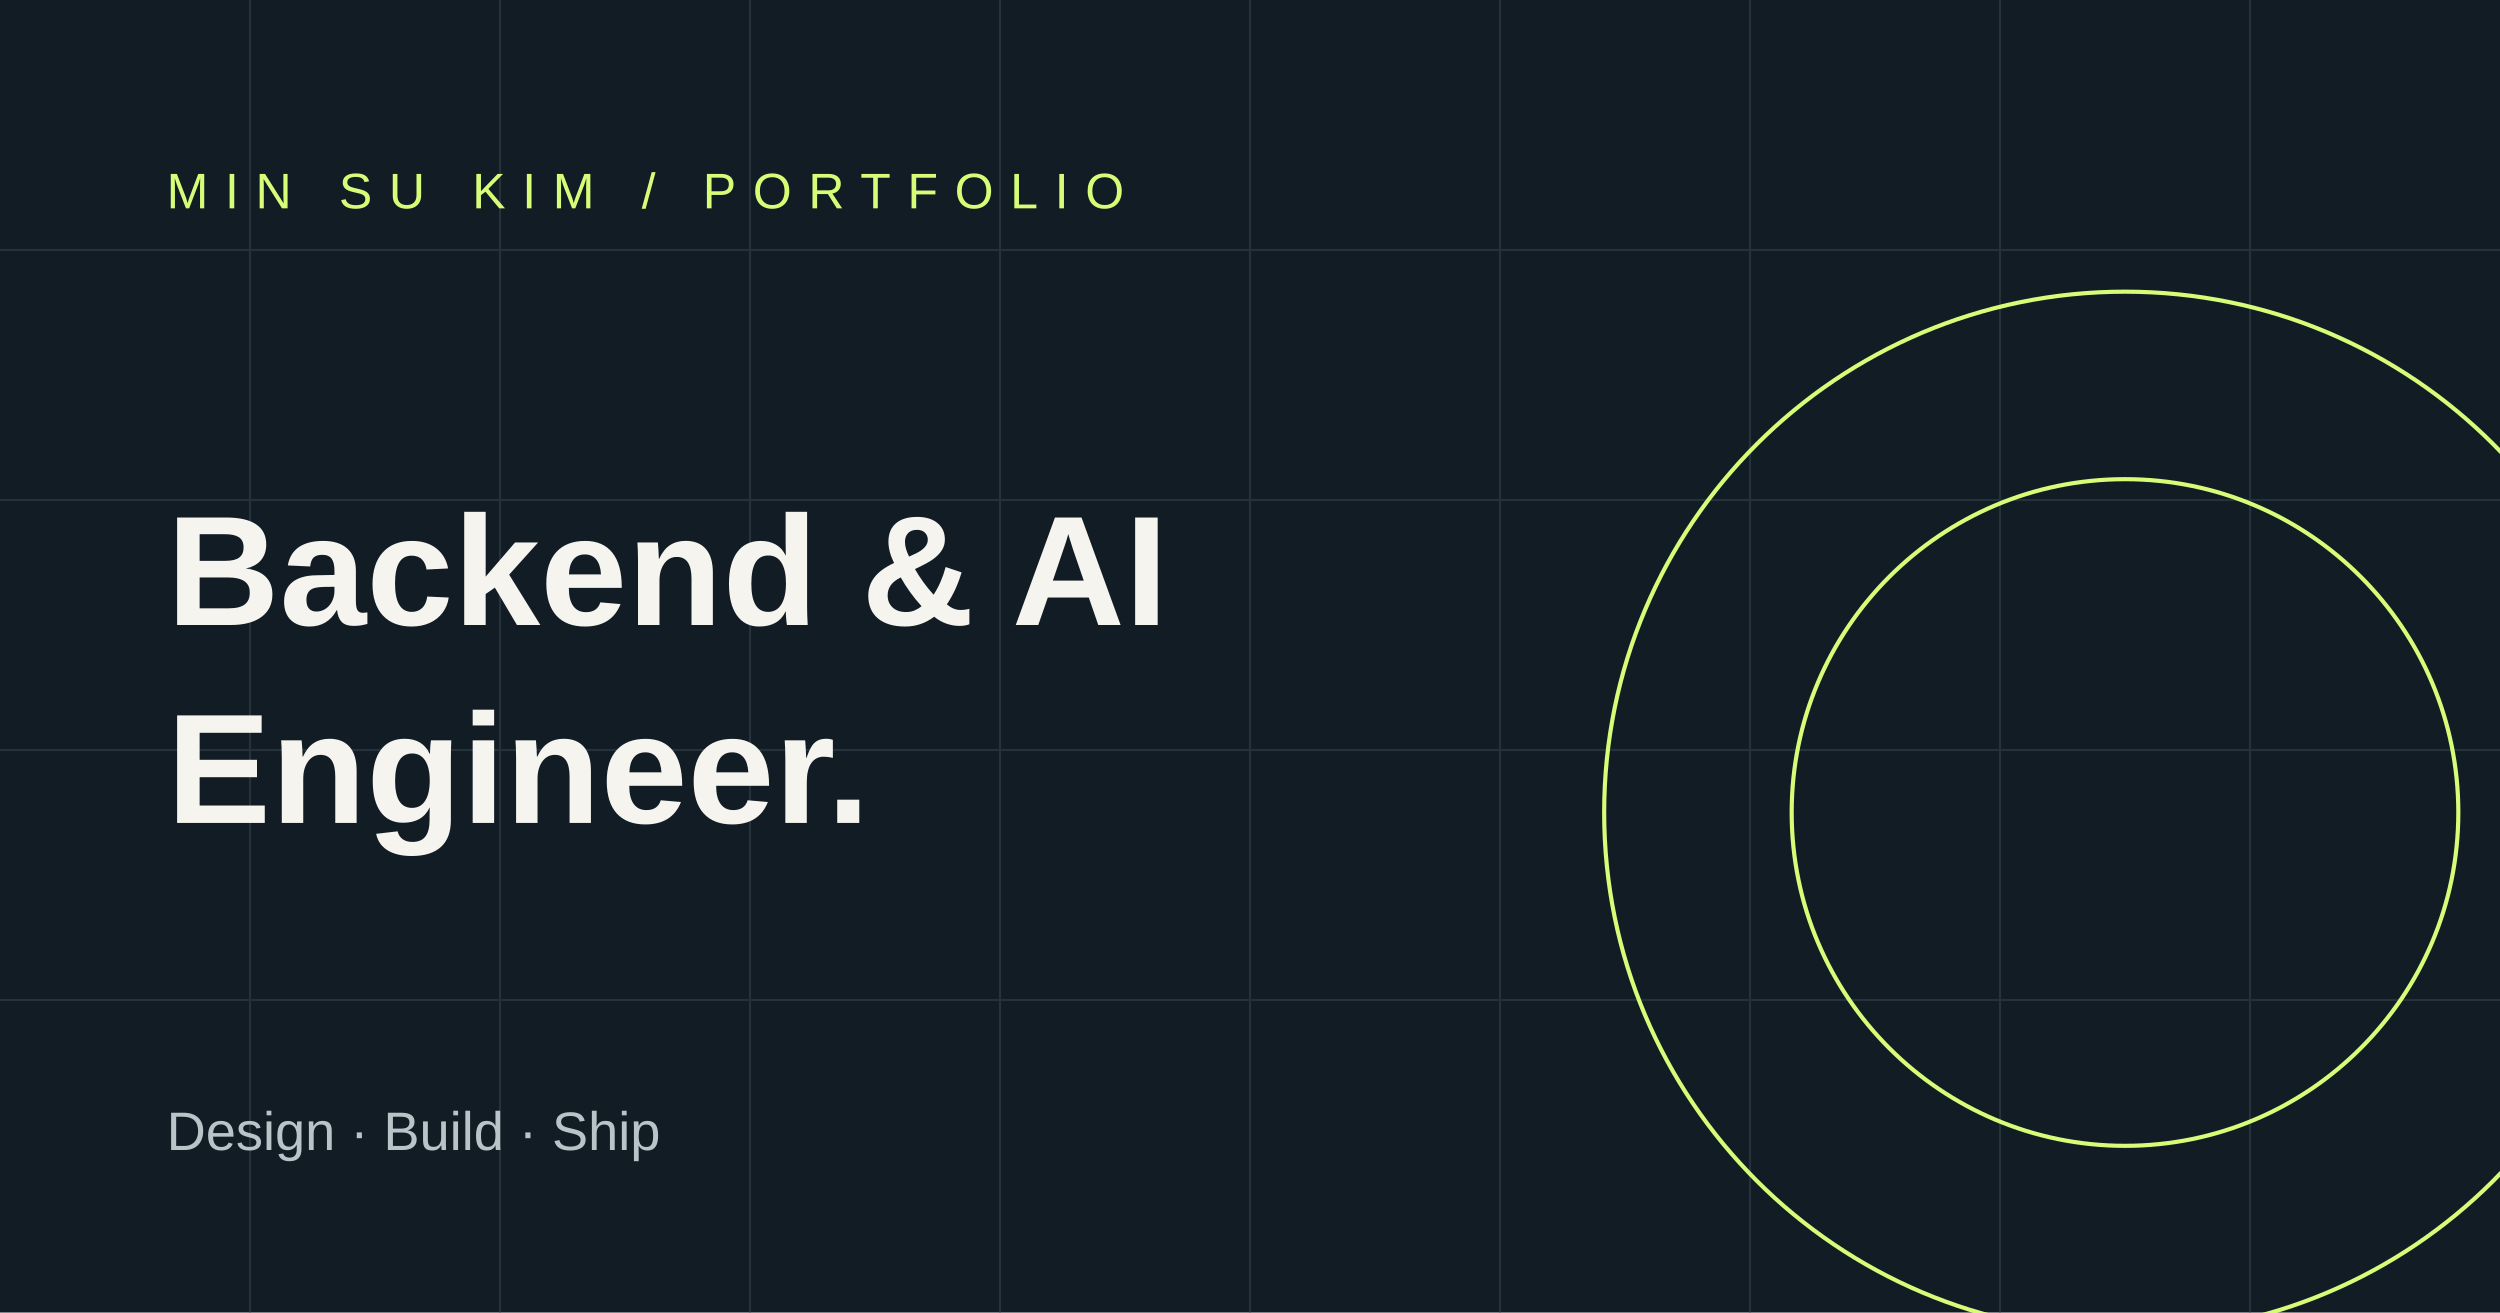
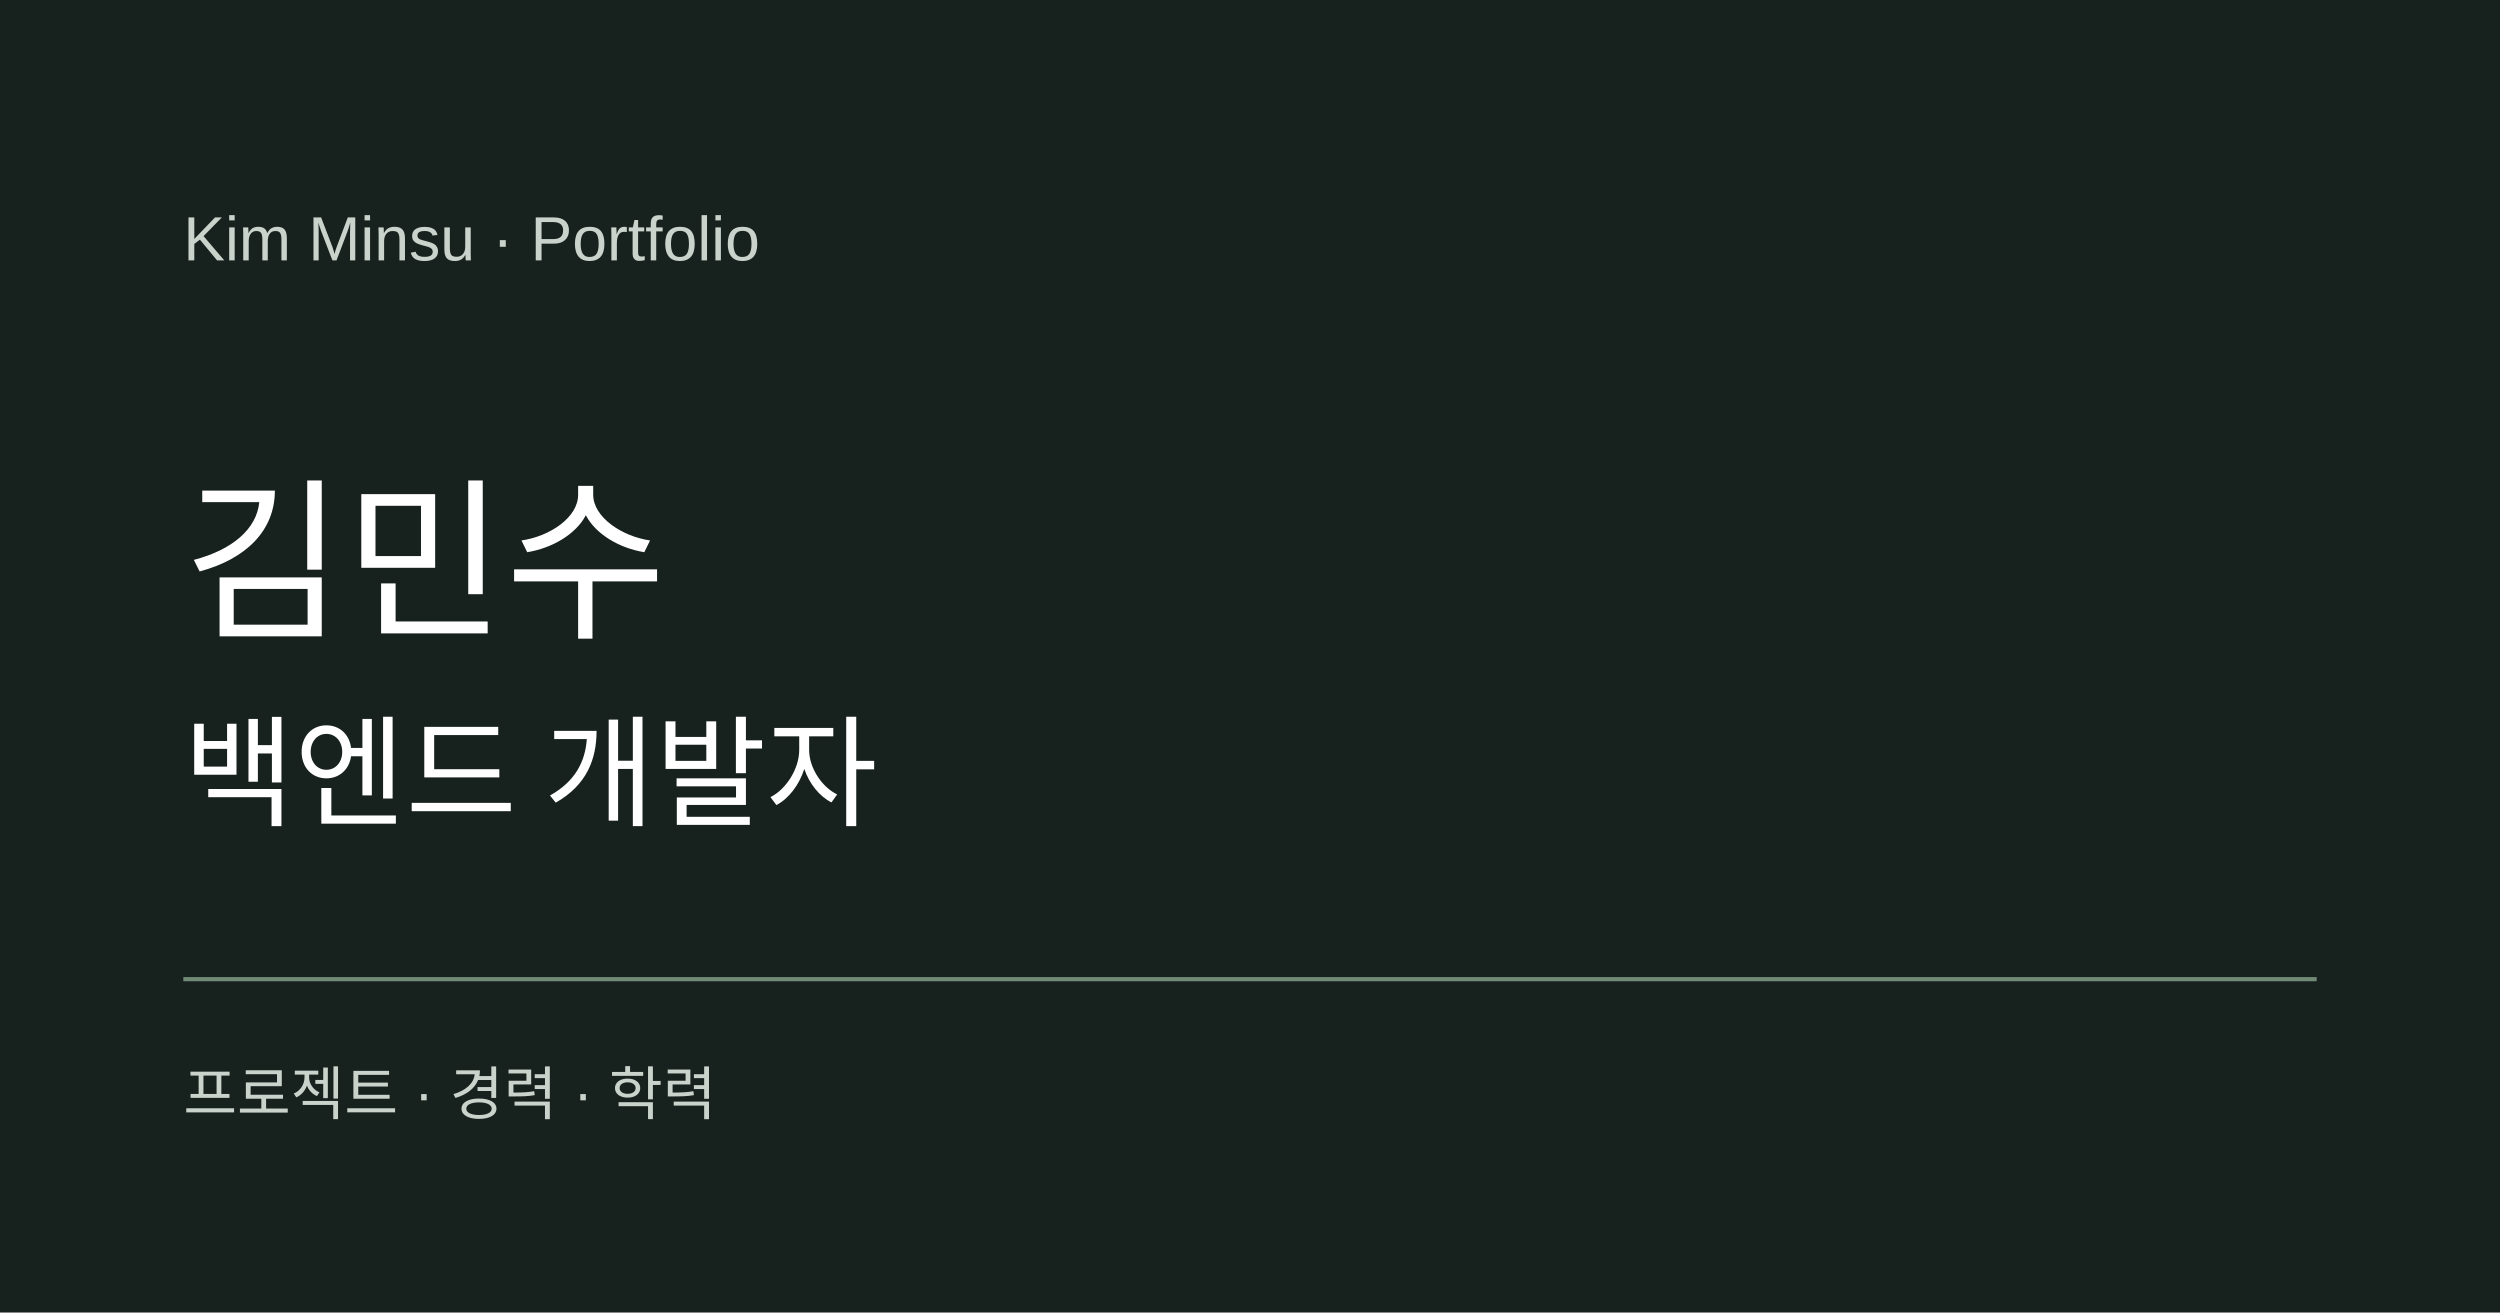
<svg xmlns="http://www.w3.org/2000/svg" width="1200" height="630" viewBox="0 0 1200 630">
-   <rect width="1200" height="630" fill="#111c25" />
-   <g stroke="#34414a" opacity=".6">
-     <path d="M0 120H1200M0 240H1200M0 360H1200M0 480H1200M120 0V630M240 0V630M360 0V630M480 0V630M600 0V630M720 0V630M840 0V630M960 0V630M1080 0V630" />
-   </g>
-   <circle cx="1020" cy="390" r="250" fill="none" stroke="#d7fc78" stroke-width="2" />
-   <circle cx="1020" cy="390" r="160" fill="none" stroke="#d7fc78" stroke-width="2" />
-   <text x="80" y="100" fill="#d7fc78" font-family="Arial,sans-serif" font-size="24" letter-spacing="8">MIN SU KIM / PORTFOLIO</text>
-   <text x="80" y="300" fill="#f6f4ef" font-family="Arial,sans-serif" font-size="75" font-weight="bold">Backend &amp; AI</text>
-   <text x="80" y="395" fill="#f6f4ef" font-family="Arial,sans-serif" font-size="75" font-weight="bold">Engineer.</text>
-   <text x="80" y="552" fill="#b8c5c8" font-family="Arial,sans-serif" font-size="26">Design · Build · Ship</text>
+   <rect width="1200" height="630" fill="#17211e" />
+   <text x="88" y="125" fill="#c9d3cb" font-family="Arial,sans-serif" font-size="30">Kim Minsu · Portfolio</text>
+   <text x="88" y="300" fill="#fff" font-family="Arial,sans-serif" font-size="84" font-weight="500">김민수</text>
+   <text x="88" y="392" fill="#fff" font-family="Arial,sans-serif" font-size="58">백엔드 개발자</text>
+   <path d="M88 470H1112" stroke="#718a76" stroke-width="2" />
+   <text x="88" y="535" fill="#c9d3cb" font-family="Arial,sans-serif" font-size="28">프로젝트 · 경력 · 학력</text>
</svg>
